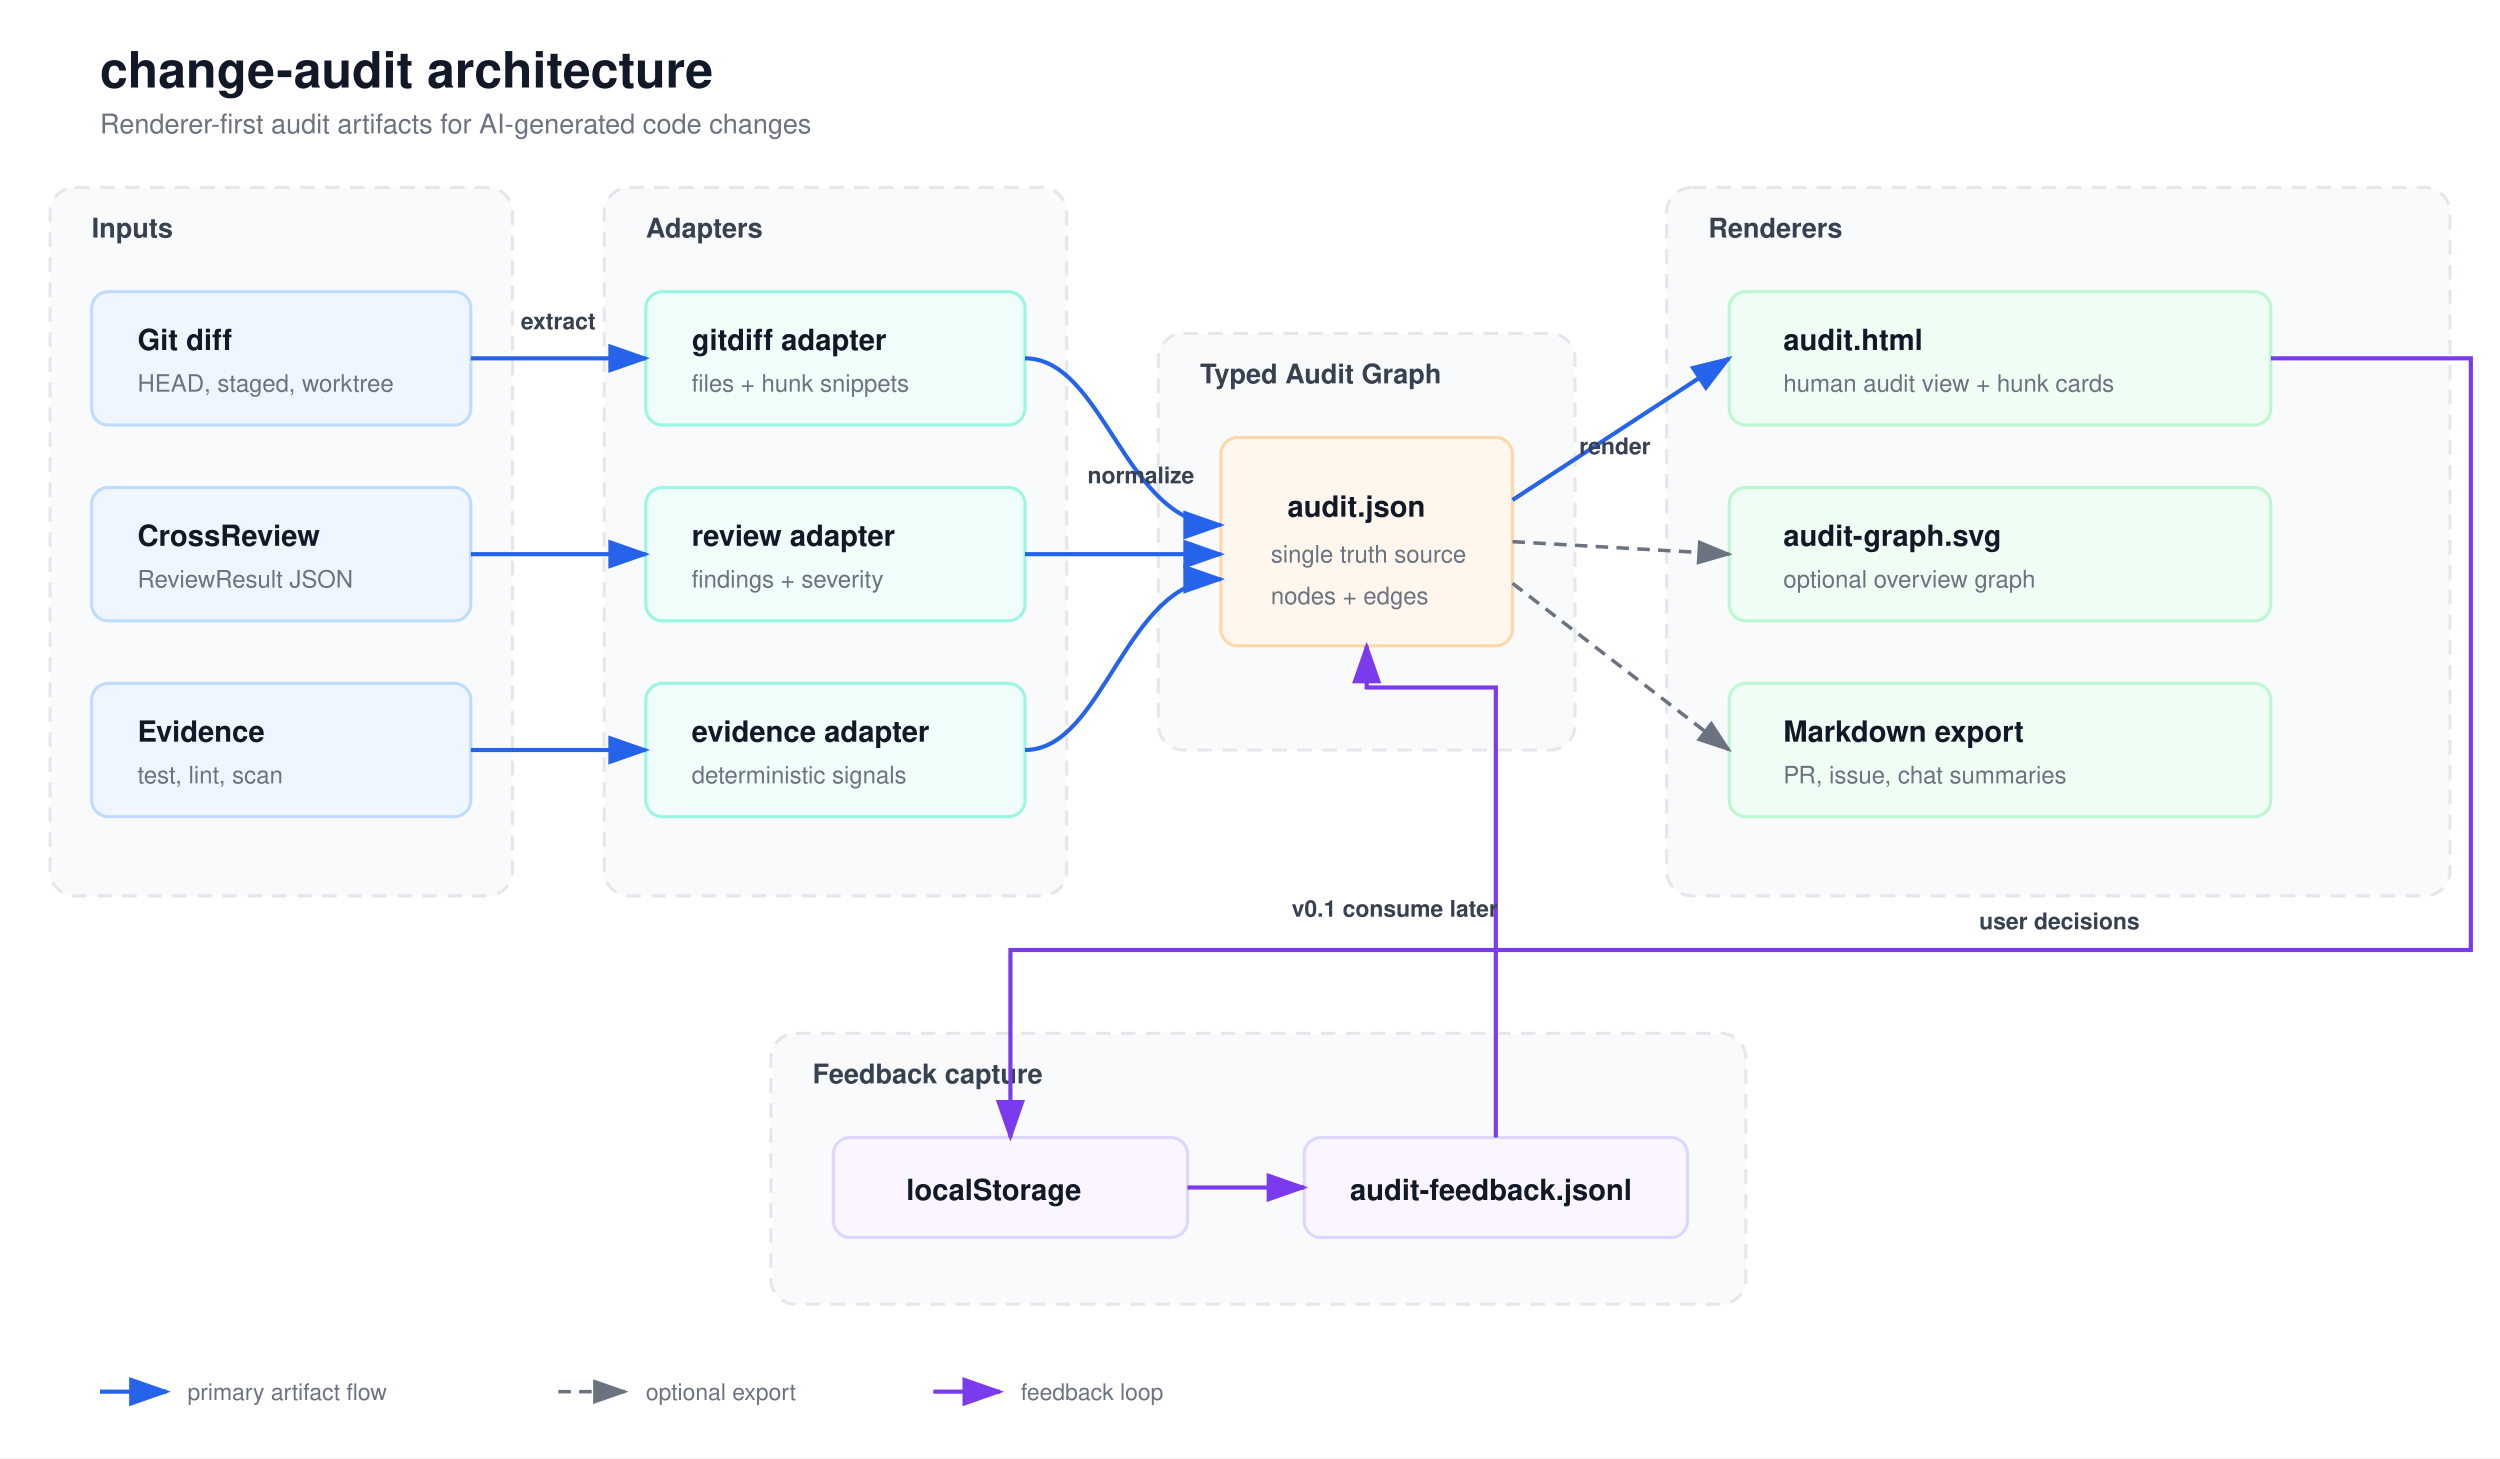
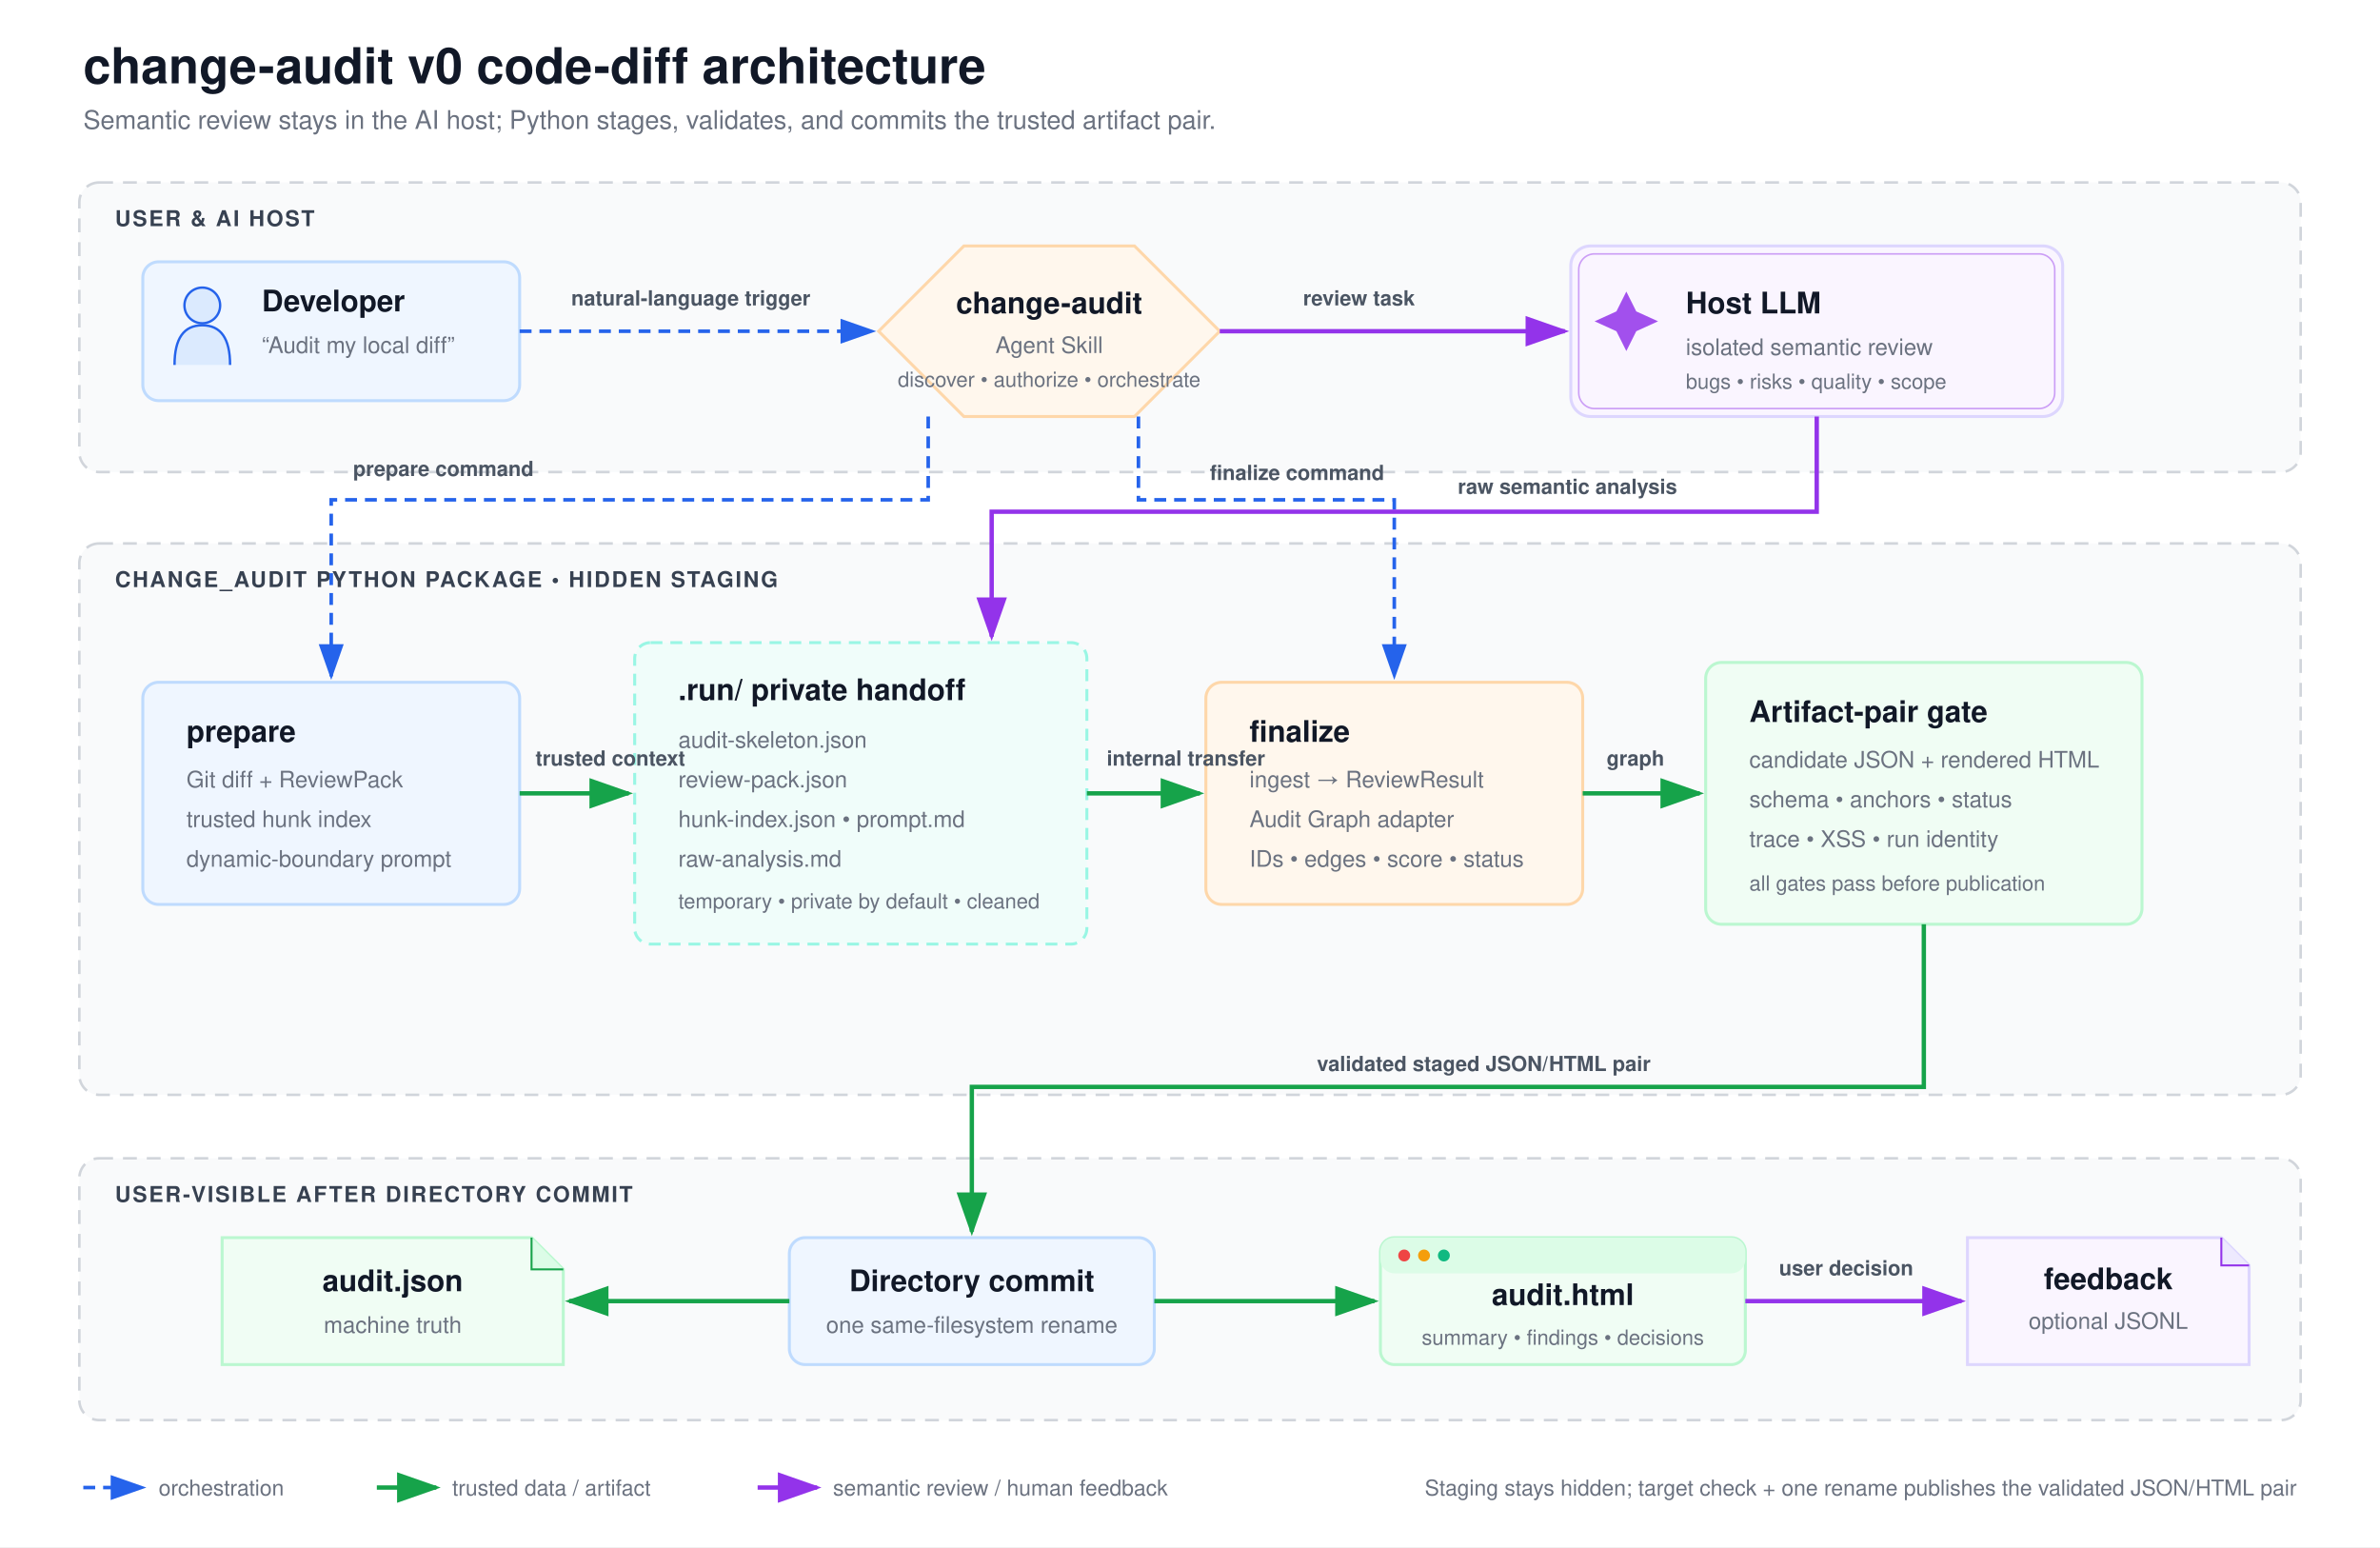
- <svg xmlns="http://www.w3.org/2000/svg" viewBox="0 0 1200 700" width="1200" height="700" role="img" aria-labelledby="title desc">
+ <svg xmlns="http://www.w3.org/2000/svg" viewBox="0 0 1200 780" width="1200" height="780" role="img" aria-labelledby="title desc">
  <style>
-     text {
-       font-family: "Helvetica Neue", Helvetica, Arial, "PingFang SC", "Microsoft YaHei", sans-serif;
-       fill: #111827;
-     }
-     .title { font-size: 24px; font-weight: 700; }
+     text { font-family: "Helvetica Neue", Helvetica, Arial, "PingFang SC", "Microsoft YaHei", sans-serif; fill: #111827; }
+     .title { font-size: 25px; font-weight: 700; }
    .subtitle { font-size: 13px; fill: #6b7280; }
-     .section { font-size: 13px; font-weight: 700; fill: #374151; }
-     .node-title { font-size: 14px; font-weight: 700; }
-     .node-subtitle { font-size: 11.5px; fill: #6b7280; }
-     .label { font-size: 11px; font-weight: 600; fill: #374151; }
-     .legend-text { font-size: 11px; fill: #6b7280; }
-     .container { fill: #f9fafb; stroke: #e5e7eb; stroke-width: 1.5; stroke-dasharray: 7 5; rx: 12; }
-     .node { fill: #ffffff; stroke: #d1d5db; stroke-width: 1.5; rx: 8; }
-     .input { fill: #eff6ff; stroke: #bfdbfe; }
-     .adapter { fill: #f0fdfa; stroke: #99f6e4; }
-     .graph { fill: #fff7ed; stroke: #fed7aa; }
-     .renderer { fill: #f0fdf4; stroke: #bbf7d0; }
-     .feedback { fill: #faf5ff; stroke: #ddd6fe; }
-     .flow { fill: none; stroke: #2563eb; stroke-width: 2; marker-end: url(#arrow-blue); }
-     .optional { fill: none; stroke: #6b7280; stroke-width: 1.7; stroke-dasharray: 6 4; marker-end: url(#arrow-gray); }
-     .feedback-line { fill: none; stroke: #7c3aed; stroke-width: 2; marker-end: url(#arrow-purple); }
+     .lane-title { font-size: 11px; font-weight: 700; fill: #374151; letter-spacing: 0.08em; }
+     .node-title { font-size: 15px; font-weight: 700; }
+     .node-sub { font-size: 11.5px; fill: #6b7280; }
+     .micro { font-size: 10.5px; fill: #6b7280; }
+     .edge-label { font-size: 10.5px; font-weight: 600; fill: #4b5563; }
+     .legend { font-size: 11px; fill: #6b7280; }
+     .lane { fill: #f9fafb; stroke: #d1d5db; stroke-width: 1.3; stroke-dasharray: 7 5; }
+     .node { fill: #ffffff; stroke: #d1d5db; stroke-width: 1.5; }
+     .blue { fill: #eff6ff; stroke: #bfdbfe; }
+     .orange { fill: #fff7ed; stroke: #fed7aa; }
+     .green { fill: #f0fdf4; stroke: #bbf7d0; }
+     .purple { fill: #faf5ff; stroke: #ddd6fe; }
+     .teal { fill: #f0fdfa; stroke: #99f6e4; }
+     .control { fill: none; stroke: #2563eb; stroke-width: 1.8; stroke-dasharray: 6 4; marker-end: url(#arrow-blue); }
+     .data { fill: none; stroke: #16a34a; stroke-width: 2.2; marker-end: url(#arrow-green); }
+     .semantic { fill: none; stroke: #9333ea; stroke-width: 2.2; marker-end: url(#arrow-purple); }
  </style>
  <defs>
    <marker id="arrow-blue" markerWidth="10" markerHeight="7" refX="9" refY="3.5" orient="auto">
-       <polygon points="0 0, 10 3.5, 0 7" fill="#2563eb" />
+       <polygon points="0 0,10 3.5,0 7" fill="#2563eb" />
    </marker>
-     <marker id="arrow-gray" markerWidth="10" markerHeight="7" refX="9" refY="3.5" orient="auto">
-       <polygon points="0 0, 10 3.5, 0 7" fill="#6b7280" />
+     <marker id="arrow-green" markerWidth="10" markerHeight="7" refX="9" refY="3.5" orient="auto">
+       <polygon points="0 0,10 3.5,0 7" fill="#16a34a" />
    </marker>
    <marker id="arrow-purple" markerWidth="10" markerHeight="7" refX="9" refY="3.5" orient="auto">
-       <polygon points="0 0, 10 3.5, 0 7" fill="#7c3aed" />
+       <polygon points="0 0,10 3.5,0 7" fill="#9333ea" />
    </marker>
  </defs>
-   <rect width="1200" height="700" fill="#ffffff" />
-   <text x="48" y="42" class="title">change-audit architecture</text>
-   <text x="48" y="64" class="subtitle">Renderer-first audit artifacts for AI-generated code changes</text>
-   <rect x="24" y="90" width="222" height="340" class="container" />
-   <text x="44" y="114" class="section">Inputs</text>
-   <rect x="44" y="140" width="182" height="64" class="node input" />
-   <text x="66" y="168" class="node-title">Git diff</text>
-   <text x="66" y="188" class="node-subtitle">HEAD, staged, worktree</text>
-   <rect x="44" y="234" width="182" height="64" class="node input" />
-   <text x="66" y="262" class="node-title">CrossReview</text>
-   <text x="66" y="282" class="node-subtitle">ReviewResult JSON</text>
-   <rect x="44" y="328" width="182" height="64" class="node input" />
-   <text x="66" y="356" class="node-title">Evidence</text>
-   <text x="66" y="376" class="node-subtitle">test, lint, scan</text>
-   <rect x="290" y="90" width="222" height="340" class="container" />
-   <text x="310" y="114" class="section">Adapters</text>
-   <rect x="310" y="140" width="182" height="64" class="node adapter" />
-   <text x="332" y="168" class="node-title">gitdiff adapter</text>
-   <text x="332" y="188" class="node-subtitle">files + hunk snippets</text>
-   <rect x="310" y="234" width="182" height="64" class="node adapter" />
-   <text x="332" y="262" class="node-title">review adapter</text>
-   <text x="332" y="282" class="node-subtitle">findings + severity</text>
-   <rect x="310" y="328" width="182" height="64" class="node adapter" />
-   <text x="332" y="356" class="node-title">evidence adapter</text>
-   <text x="332" y="376" class="node-subtitle">deterministic signals</text>
-   <rect x="556" y="160" width="200" height="200" class="container" />
-   <text x="576" y="184" class="section">Typed Audit Graph</text>
-   <rect x="586" y="210" width="140" height="100" class="node graph" />
-   <text x="618" y="248" class="node-title">audit.json</text>
-   <text x="610" y="270" class="node-subtitle">single truth source</text>
-   <text x="610" y="290" class="node-subtitle">nodes + edges</text>
-   <rect x="800" y="90" width="376" height="340" class="container" />
-   <text x="820" y="114" class="section">Renderers</text>
-   <rect x="830" y="140" width="260" height="64" class="node renderer" />
-   <text x="856" y="168" class="node-title">audit.html</text>
-   <text x="856" y="188" class="node-subtitle">human audit view + hunk cards</text>
-   <rect x="830" y="234" width="260" height="64" class="node renderer" />
-   <text x="856" y="262" class="node-title">audit-graph.svg</text>
-   <text x="856" y="282" class="node-subtitle">optional overview graph</text>
-   <rect x="830" y="328" width="260" height="64" class="node renderer" />
-   <text x="856" y="356" class="node-title">Markdown export</text>
-   <text x="856" y="376" class="node-subtitle">PR, issue, chat summaries</text>
-   <rect x="370" y="496" width="468" height="130" class="container" />
-   <text x="390" y="520" class="section">Feedback capture</text>
-   <rect x="400" y="546" width="170" height="48" class="node feedback" />
-   <text x="435" y="576" class="node-title">localStorage</text>
-   <rect x="626" y="546" width="184" height="48" class="node feedback" />
-   <text x="648" y="576" class="node-title">audit-feedback.jsonl</text>
-   <path d="M226 172 L310 172" class="flow" />
-   <path d="M226 266 L310 266" class="flow" />
-   <path d="M226 360 L310 360" class="flow" />
-   <path d="M492 172 C530 172 540 252 586 252" class="flow" />
-   <path d="M492 266 L586 266" class="flow" />
-   <path d="M492 360 C530 360 540 278 586 278" class="flow" />
-   <path d="M726 240 L830 172" class="flow" />
-   <path d="M726 260 L830 266" class="optional" />
-   <path d="M726 280 L830 360" class="optional" />
-   <path d="M1090 172 L1186 172 L1186 456 L485 456 L485 546" class="feedback-line" />
-   <path d="M570 570 L626 570" class="feedback-line" />
-   <path d="M718 546 L718 330 L656 330 L656 310" class="feedback-line" />
-   <text x="250" y="158" class="label">extract</text>
-   <text x="522" y="232" class="label">normalize</text>
-   <text x="758" y="218" class="label">render</text>
-   <text x="950" y="446" class="label">user decisions</text>
-   <text x="620" y="440" class="label">v0.1 consume later</text>
-   <g transform="translate(48, 660)">
-     <line x1="0" y1="8" x2="32" y2="8" stroke="#2563eb" stroke-width="2" marker-end="url(#arrow-blue)" />
-     <text x="42" y="12" class="legend-text">primary artifact flow</text>
-     <line x1="220" y1="8" x2="252" y2="8" stroke="#6b7280" stroke-width="1.7" stroke-dasharray="6 4" marker-end="url(#arrow-gray)" />
-     <text x="262" y="12" class="legend-text">optional export</text>
-     <line x1="400" y1="8" x2="432" y2="8" stroke="#7c3aed" stroke-width="2" marker-end="url(#arrow-purple)" />
-     <text x="442" y="12" class="legend-text">feedback loop</text>
-   </g>
+   <rect width="1200" height="780" fill="#ffffff" />
+   <text x="42" y="42" class="title">change-audit v0 code-diff architecture</text>
+   <text x="42" y="65" class="subtitle">Semantic review stays in the AI host; Python stages, validates, and commits the trusted artifact pair.</text>
+   <rect x="40" y="92" width="1120" height="146" rx="10" class="lane" />
+   <text x="58" y="114" class="lane-title">USER &amp; AI HOST</text>
+   <rect x="72" y="132" width="190" height="70" rx="8" class="node blue" />
+   <circle cx="102" cy="154" r="9" fill="#dbeafe" stroke="#2563eb" stroke-width="1.2" />
+   <path d="M88 184 Q88 164 102 164 Q116 164 116 184" fill="#dbeafe" stroke="#2563eb" stroke-width="1.2" />
+   <text x="132" y="157" class="node-title">Developer</text>
+   <text x="132" y="178" class="node-sub">“Audit my local diff”</text>
+   <polygon points="486,124 572,124 615,167 572,210 486,210 443,167" class="orange" stroke-width="1.5" />
+   <text x="529" y="158" text-anchor="middle" class="node-title">change-audit</text>
+   <text x="529" y="178" text-anchor="middle" class="node-sub">Agent Skill</text>
+   <text x="529" y="195" text-anchor="middle" class="micro">discover • authorize • orchestrate</text>
+   <rect x="792" y="124" width="248" height="86" rx="10" class="node purple" stroke-width="2.4" />
+   <rect x="796" y="128" width="240" height="78" rx="8" fill="none" stroke="#9333ea" stroke-width="0.8" opacity="0.45" />
+   <path d="M820 147 L825 157 L836 162 L825 167 L820 177 L815 167 L804 162 L815 157 Z" fill="#9333ea" opacity="0.85" />
+   <text x="850" y="158" class="node-title">Host LLM</text>
+   <text x="850" y="179" class="node-sub">isolated semantic review</text>
+   <text x="850" y="196" class="micro">bugs • risks • quality • scope</text>
+   <path d="M262 167 H440" class="control" />
+   <text x="288" y="154" class="edge-label">natural-language trigger</text>
+   <path d="M615 167 H789" class="semantic" />
+   <text x="657" y="154" class="edge-label">review task</text>
+   <rect x="40" y="274" width="1120" height="278" rx="10" class="lane" />
+   <text x="58" y="296" class="lane-title">CHANGE_AUDIT PYTHON PACKAGE • HIDDEN STAGING</text>
+   <rect x="72" y="344" width="190" height="112" rx="8" class="node blue" />
+   <text x="94" y="374" class="node-title">prepare</text>
+   <text x="94" y="397" class="node-sub">Git diff + ReviewPack</text>
+   <text x="94" y="417" class="node-sub">trusted hunk index</text>
+   <text x="94" y="437" class="node-sub">dynamic-boundary prompt</text>
+   <rect x="320" y="324" width="228" height="152" rx="8" class="teal" stroke-width="1.5" stroke-dasharray="6 4" />
+   <text x="342" y="353" class="node-title">.run/ private handoff</text>
+   <text x="342" y="377" class="node-sub">audit-skeleton.json</text>
+   <text x="342" y="397" class="node-sub">review-pack.json</text>
+   <text x="342" y="417" class="node-sub">hunk-index.json • prompt.md</text>
+   <text x="342" y="437" class="node-sub">raw-analysis.md</text>
+   <text x="342" y="458" class="micro">temporary • private by default • cleaned</text>
+   <rect x="608" y="344" width="190" height="112" rx="8" class="node orange" />
+   <text x="630" y="374" class="node-title">finalize</text>
+   <text x="630" y="397" class="node-sub">ingest → ReviewResult</text>
+   <text x="630" y="417" class="node-sub">Audit Graph adapter</text>
+   <text x="630" y="437" class="node-sub">IDs • edges • score • status</text>
+   <rect x="860" y="334" width="220" height="132" rx="8" class="node green" />
+   <text x="882" y="364" class="node-title">Artifact-pair gate</text>
+   <text x="882" y="387" class="node-sub">candidate JSON + rendered HTML</text>
+   <text x="882" y="407" class="node-sub">schema • anchors • status</text>
+   <text x="882" y="427" class="node-sub">trace • XSS • run identity</text>
+   <text x="882" y="449" class="micro">all gates pass before publication</text>
+   <path d="M468 210 V252 H167 V341" class="control" />
+   <text x="178" y="240" class="edge-label">prepare command</text>
+   <path d="M574 210 V252 H703 V341" class="control" />
+   <text x="610" y="242" class="edge-label">finalize command</text>
+   <path d="M916 210 V258 H500 V321" class="semantic" />
+   <text x="735" y="249" class="edge-label">raw semantic analysis</text>
+   <path d="M262 400 H317" class="data" />
+   <text x="270" y="386" class="edge-label">trusted context</text>
+   <path d="M548 400 H605" class="data" />
+   <text x="558" y="386" class="edge-label">internal transfer</text>
+   <path d="M798 400 H857" class="data" />
+   <text x="810" y="386" class="edge-label">graph</text>
+   <rect x="40" y="584" width="1120" height="132" rx="10" class="lane" />
+   <text x="58" y="606" class="lane-title">USER-VISIBLE AFTER DIRECTORY COMMIT</text>
+   <path d="M112 624 L268 624 L284 640 L284 688 L112 688 Z" class="green" stroke-width="1.5" />
+   <path d="M268 624 V640 H284" fill="#dcfce7" stroke="#16a34a" stroke-width="1" />
+   <text x="198" y="651" text-anchor="middle" class="node-title">audit.json</text>
+   <text x="198" y="672" text-anchor="middle" class="node-sub">machine truth</text>
+   <rect x="398" y="624" width="184" height="64" rx="8" class="node blue" />
+   <text x="490" y="651" text-anchor="middle" class="node-title">Directory commit</text>
+   <text x="490" y="672" text-anchor="middle" class="node-sub">one same-filesystem rename</text>
+   <rect x="696" y="624" width="184" height="64" rx="7" class="node green" />
+   <rect x="696" y="624" width="184" height="18" rx="7" fill="#dcfce7" stroke="none" />
+   <circle cx="708" cy="633" r="3" fill="#ef4444" />
+   <circle cx="718" cy="633" r="3" fill="#f59e0b" />
+   <circle cx="728" cy="633" r="3" fill="#10b981" />
+   <text x="788" y="658" text-anchor="middle" class="node-title">audit.html</text>
+   <text x="788" y="678" text-anchor="middle" class="micro">summary • findings • decisions</text>
+   <path d="M992 624 L1120 624 L1134 638 L1134 688 L992 688 Z" class="purple" stroke-width="1.5" />
+   <path d="M1120 624 V638 H1134" fill="#ede9fe" stroke="#9333ea" stroke-width="1" />
+   <text x="1063" y="650" text-anchor="middle" class="node-title">feedback</text>
+   <text x="1063" y="670" text-anchor="middle" class="node-sub">optional JSONL</text>
+   <path d="M970 466 V548 H490 V621" class="data" />
+   <text x="664" y="540" class="edge-label">validated staged JSON/HTML pair</text>
+   <path d="M398 656 H287" class="data" />
+   <path d="M582 656 H693" class="data" />
+   <path d="M880 656 H989" class="semantic" />
+   <text x="897" y="643" class="edge-label">user decision</text>
+   <line x1="42" y1="750" x2="72" y2="750" class="control" />
+   <text x="80" y="754" class="legend">orchestration</text>
+   <line x1="190" y1="750" x2="220" y2="750" class="data" />
+   <text x="228" y="754" class="legend">trusted data / artifact</text>
+   <line x1="382" y1="750" x2="412" y2="750" class="semantic" />
+   <text x="420" y="754" class="legend">semantic review / human feedback</text>
+   <text x="1158" y="754" text-anchor="end" class="legend">Staging stays hidden; target check + one rename publishes the validated JSON/HTML pair</text>
</svg>
